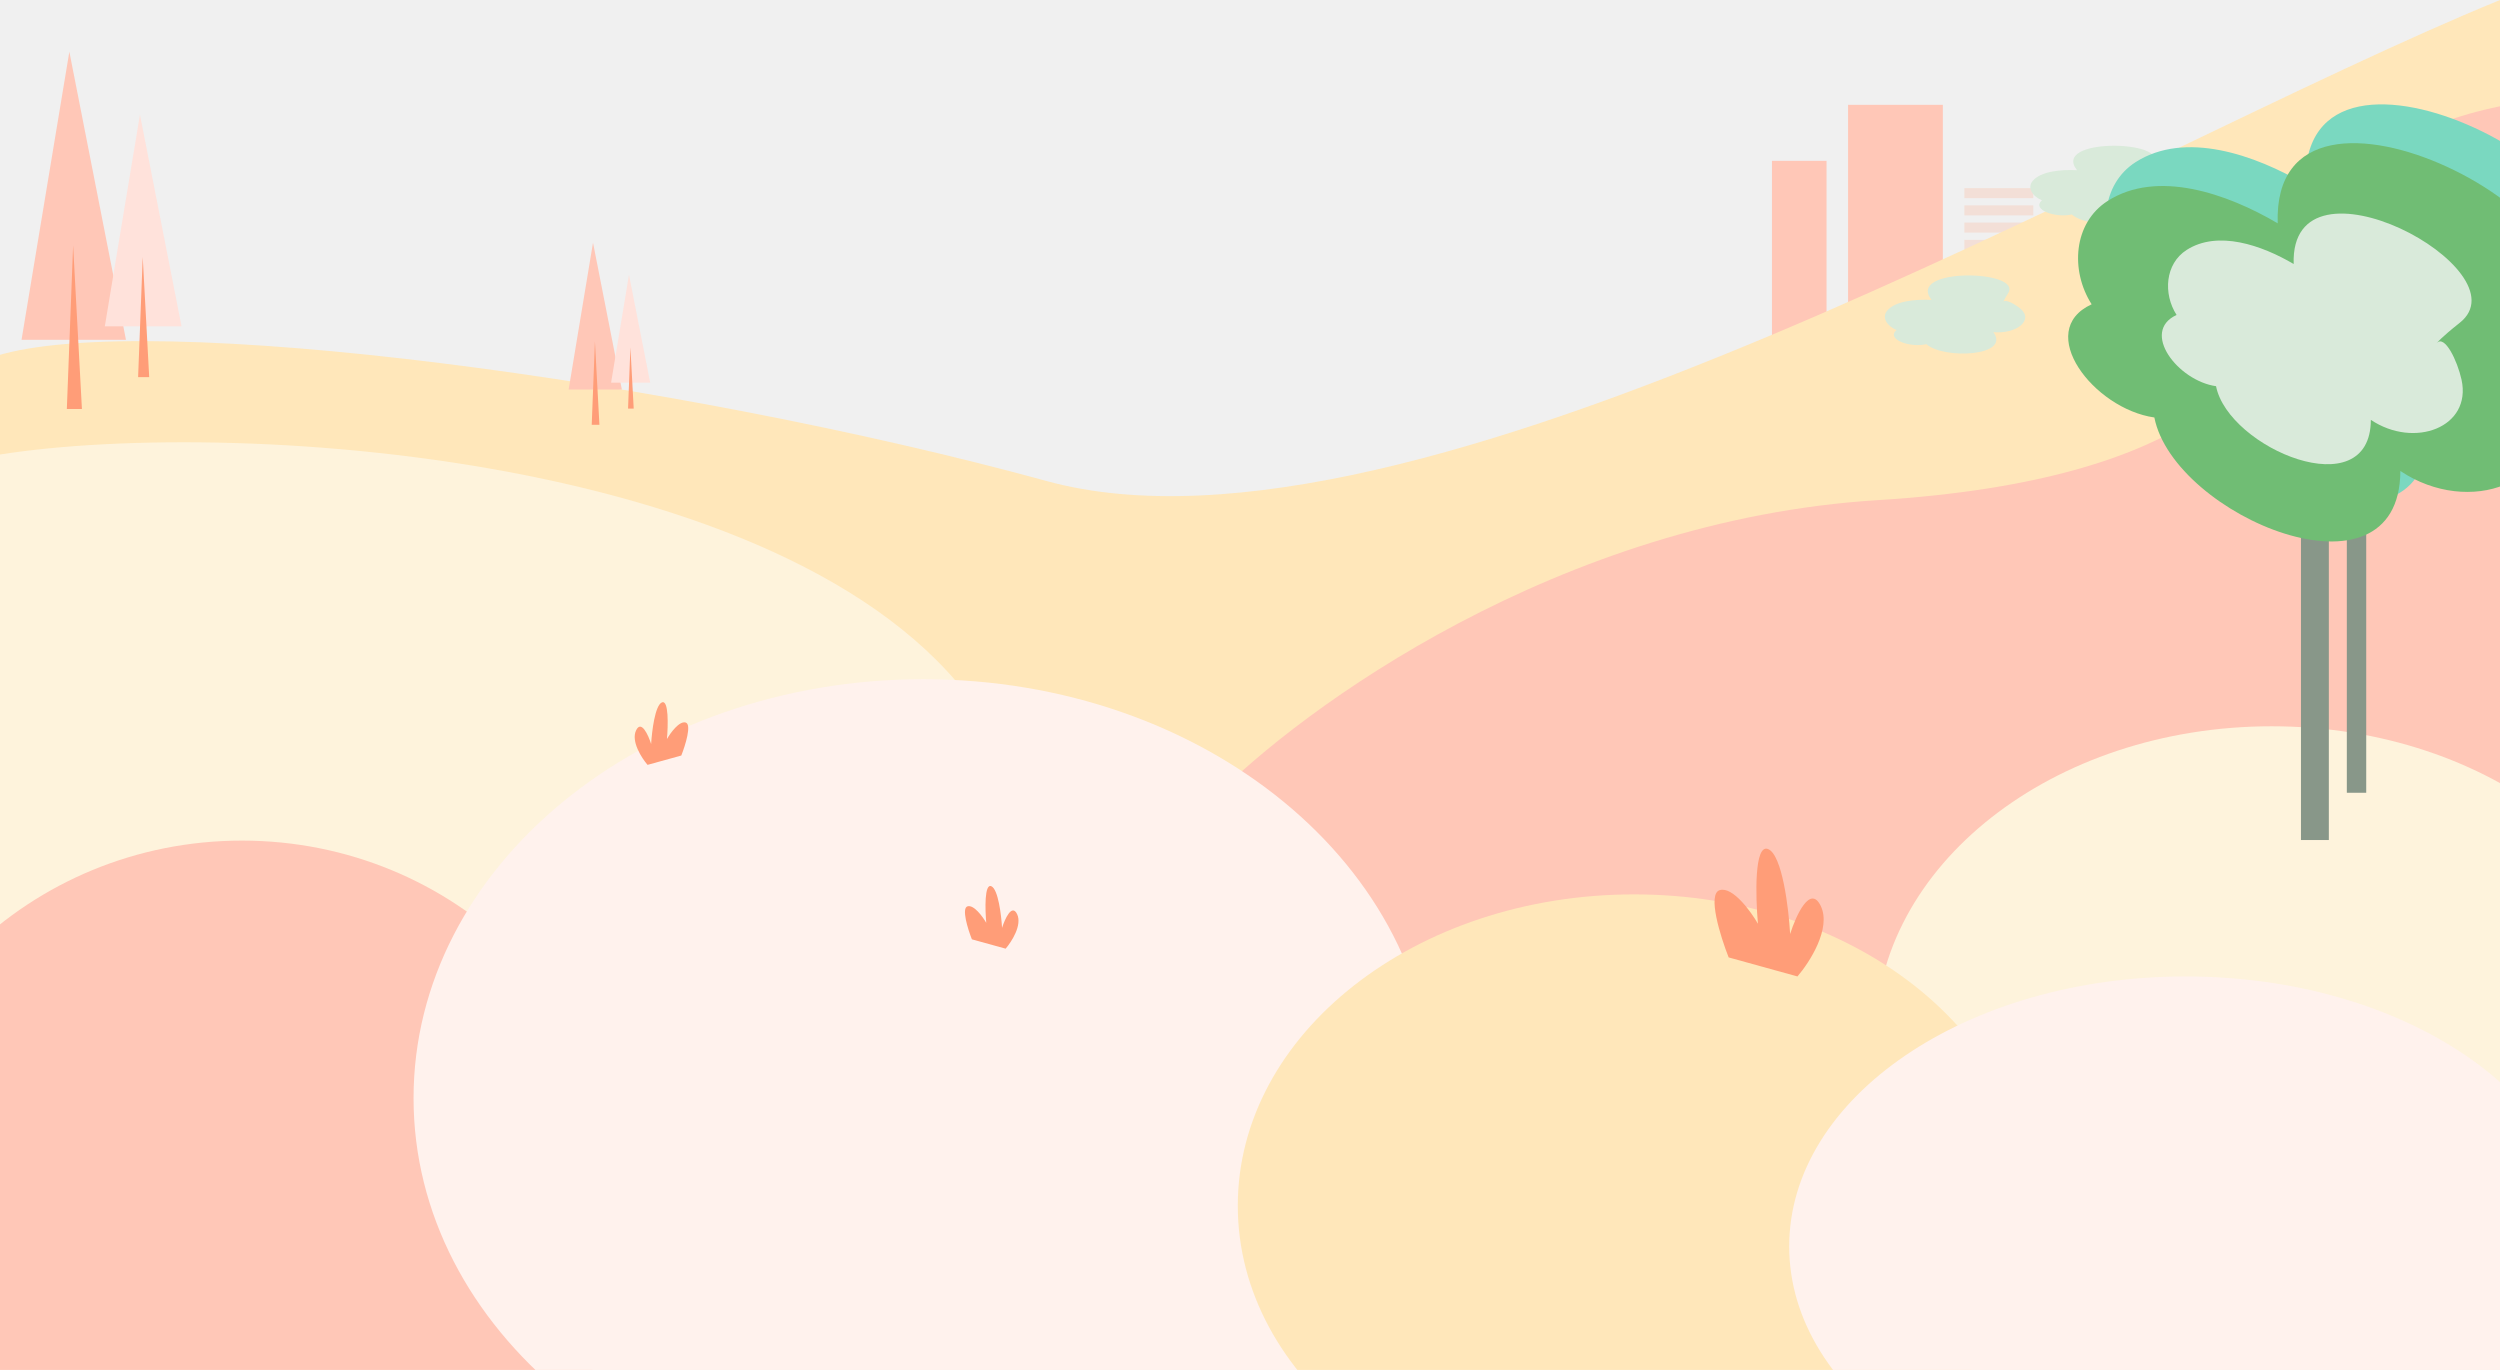
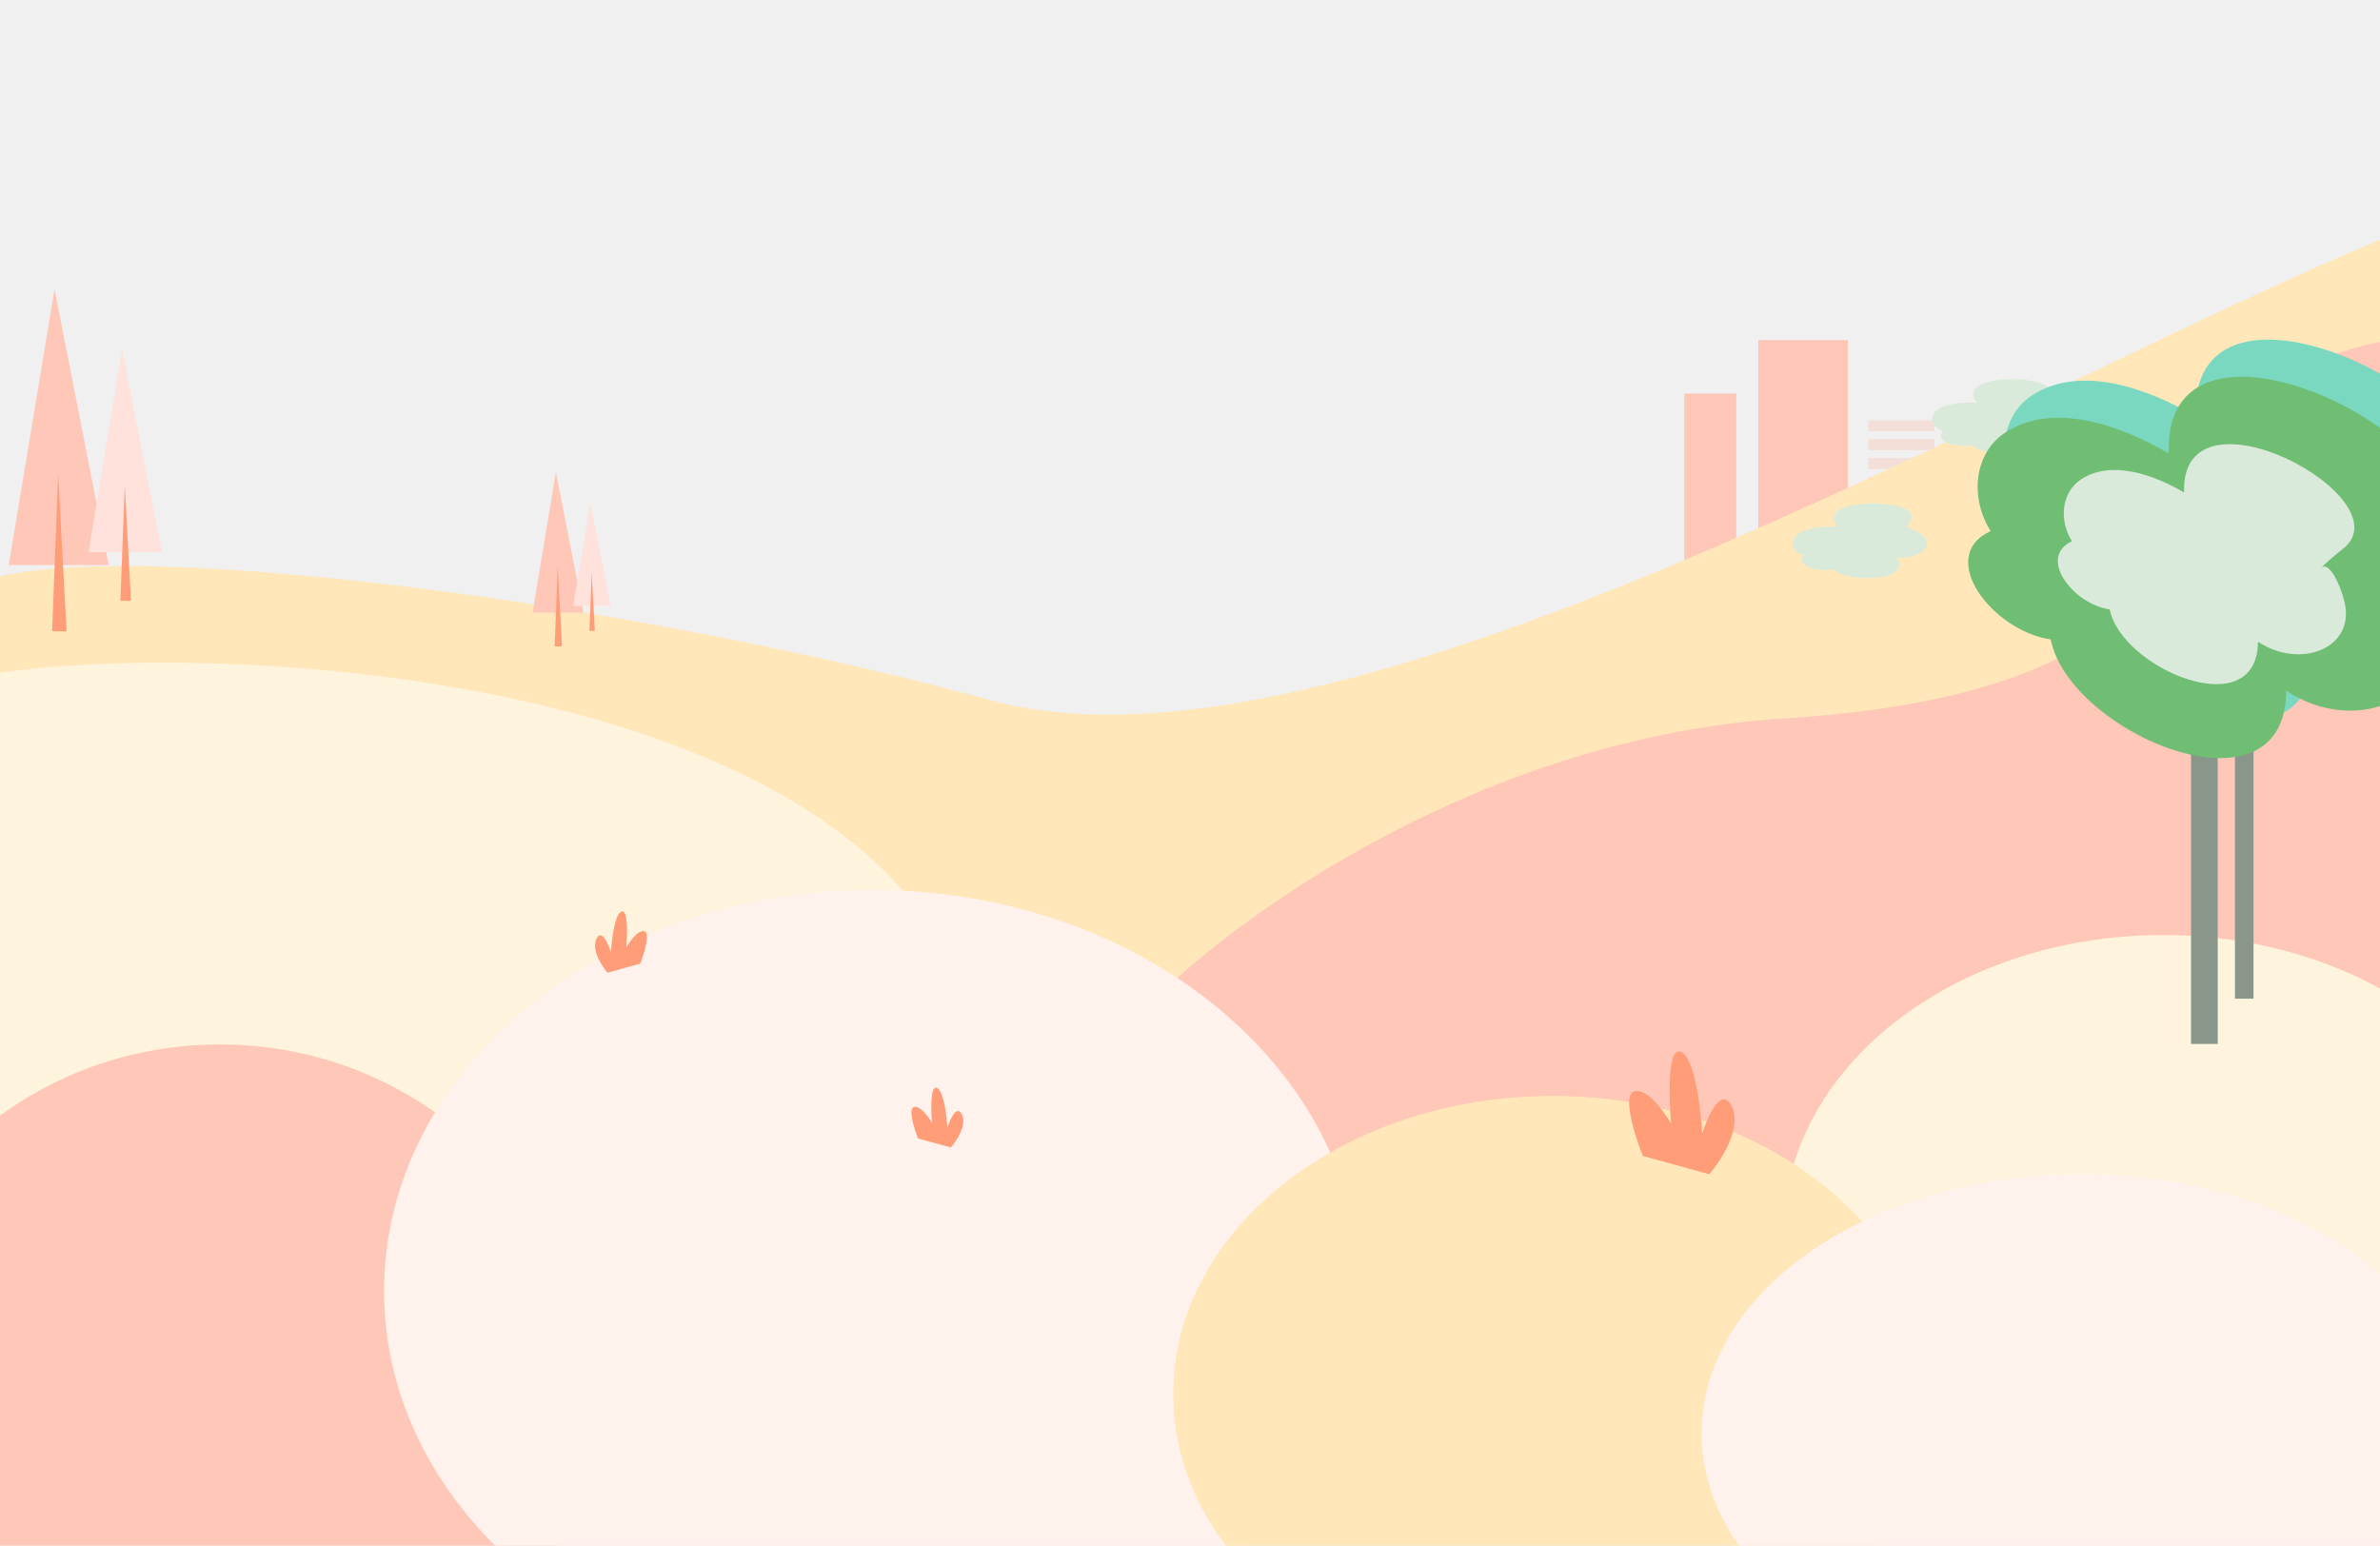
- <svg xmlns="http://www.w3.org/2000/svg" width="1741" height="954" viewBox="0 0 1741 954" fill="none">
-   <g clip-path="url(#clip0_958_8631)">
-     <rect x="1287" y="73" width="66" height="156" fill="#FFC7B7" />
-     <rect x="1234" y="112" width="38" height="156" fill="#FFC7B7" />
+ <svg xmlns="http://www.w3.org/2000/svg" width="1512" height="982" viewBox="0 0 1512 982" fill="none">
+   <g clip-path="url(#clip0_1026_5871)">
+     <rect x="1117" y="216" width="57" height="136" fill="#FFC7B7" />
+     <rect x="1070" y="250" width="33" height="136" fill="#FFC7B7" />
    <g opacity="0.21">
-       <rect x="1368" y="131" width="48" height="7" fill="#FFA179" />
-       <rect x="1368" y="143" width="48" height="7" fill="#FFA179" />
-       <rect x="1368" y="155" width="48" height="7" fill="#FFA179" />
-       <rect x="1368" y="167" width="48" height="7" fill="#FFA179" />
+       <rect x="1187" y="267" width="42" height="7" fill="#FFA179" />
+       <rect x="1187" y="279" width="42" height="7" fill="#FFA179" />
+       <rect x="1187" y="291" width="42" height="7" fill="#FFA179" />
+       <rect x="1187" y="303" width="42" height="7" fill="#FFA179" />
    </g>
-     <path d="M728.893 335C474.044 265.144 102.513 214.872 -3 247.99V730H1741V0C1477.55 107.76 983.743 404.856 728.893 335Z" fill="#FFE7BA" />
-     <path d="M1307.81 348.281C1086.16 361.995 906.249 493.087 844 556.919V725H1741V74C1619.36 99.087 1581.47 181.176 1577.72 219.085C1580.1 256.436 1529.45 334.567 1307.81 348.281Z" fill="#FFC7B7" />
-     <path d="M48.294 36L15 236.639H87.721L48.294 36Z" fill="#FFC7B7" />
-     <path d="M57.055 284.828H46.541L50.922 170.928L57.055 284.828Z" fill="#FF9D78" />
-     <path d="M97.463 79.828L73 227.249H126.432L97.463 79.828Z" fill="#FFE2DB" />
-     <path d="M103.901 262.658H96.176L99.395 178.969L103.901 262.658Z" fill="#FF9D78" />
-     <path d="M412.97 169L396 271.266H433.066L412.97 169Z" fill="#FFC7B7" />
-     <path d="M417.436 295.828H412.077L414.31 237.773L417.436 295.828Z" fill="#FF9D78" />
-     <path d="M438.031 191.34L425.562 266.481H452.797L438.031 191.34Z" fill="#FFE2DB" />
-     <path d="M441.313 284.529H437.375L439.016 241.873L441.313 284.529Z" fill="#FF9D78" />
-     <path d="M691 509.869C581.085 317.977 168.202 289.745 -1 316.672V729H644L691 509.869Z" fill="#FEF3DC" />
-     <ellipse cx="168.5" cy="846.696" rx="267.5" ry="261.305" fill="#FFC7B7" />
-     <ellipse cx="643" cy="764.744" rx="355" ry="291.744" fill="#FFF2ED" />
-     <ellipse cx="1582" cy="722.599" rx="276" ry="216.818" fill="#FEF3DC" />
-     <ellipse cx="1138" cy="839.669" rx="276" ry="216.818" fill="#FFE7BA" />
-     <path d="M477.456 503.152C481.856 504.352 477.289 518.985 474.456 526.152L450.956 532.652C446.789 527.819 439.356 516.252 442.956 508.652C446.556 501.052 451.456 511.819 453.456 518.152C453.956 509.319 456.156 491.153 460.956 489.153C465.756 487.153 465.289 505.319 464.456 514.652C466.956 510.318 473.056 501.952 477.456 503.152Z" fill="#FF9D78" />
-     <path d="M673.828 631.152C669.428 632.352 673.994 646.985 676.828 654.152L700.328 660.652C704.494 655.819 711.928 644.252 708.328 636.652C704.728 629.052 699.828 639.819 697.828 646.152C697.328 637.319 695.128 619.153 690.328 617.153C685.528 615.153 685.994 633.319 686.828 642.652C684.328 638.318 678.228 629.952 673.828 631.152Z" fill="#FF9D78" />
-     <path d="M1197.73 619.853C1188.76 622.3 1198.07 652.135 1203.84 666.746L1251.74 680C1260.24 670.146 1275.39 646.563 1268.05 631.068C1260.71 615.573 1250.73 637.524 1246.65 650.437C1245.63 632.427 1241.14 595.389 1231.36 591.311C1221.58 587.233 1222.53 624.271 1224.23 643.3C1219.13 634.465 1206.7 617.407 1197.73 619.853Z" fill="#FF9D78" />
-     <ellipse cx="1522" cy="868" rx="276" ry="188" fill="#FFF2ED" />
-     <rect width="19.411" height="357.425" transform="translate(1602.39 227.57)" fill="#889789" />
-     <path d="M1415.49 126.076C1421.08 119.254 1435.14 117.973 1446.46 118.521C1428.26 95.792 1510.32 97.442 1499.74 113.913C1496.7 118.682 1496.41 119.997 1496.41 119.997C1497.33 117.549 1504.53 121.419 1508.32 124.622C1517.93 132.771 1505.37 142.409 1489.49 140.995C1501.89 157.854 1454.95 160.066 1442.81 149.352C1431.69 151.968 1414.55 146.169 1422.01 139.479C1415.32 136.704 1411.64 130.784 1415.49 126.076Z" fill="#D9EADA" />
-     <rect width="13.507" height="357.078" transform="translate(1634.33 195.002)" fill="#889789" />
-     <path d="M1487.13 112.984C1521.65 90.809 1570.28 107.689 1605.63 128.504C1601.28 -4.969 1863.23 135.337 1789.36 193.613C1768.03 210.511 1763.95 216.074 1763.95 216.074C1772.81 206.352 1786.84 235.711 1791.41 256.497C1802.97 309.344 1739.11 333.14 1691.05 300.979C1690.73 398.206 1533.31 332.395 1519.73 263.721C1477.42 257.708 1435.82 203.441 1476.06 184.891C1461.04 161.359 1463.34 128.305 1487.13 112.984Z" fill="#7AD8C0" />
-     <path d="M1467.69 139.996C1502.21 117.821 1550.84 134.701 1586.19 155.516C1581.84 22.043 1843.78 162.349 1769.92 220.625C1748.59 237.523 1744.51 243.086 1744.51 243.086C1753.37 233.364 1767.4 262.723 1771.96 283.508C1783.53 336.356 1719.67 360.152 1671.61 327.991C1671.28 425.217 1513.86 359.407 1500.29 290.733C1457.97 284.719 1416.38 230.453 1456.62 211.903C1441.6 188.371 1443.89 155.316 1467.69 139.996Z" fill="#70BD74" />
-     <path d="M1314.19 216.4C1319.78 209.578 1333.84 208.297 1345.16 208.845C1326.96 186.116 1409.03 187.766 1398.45 204.238C1395.4 209.006 1395.12 210.322 1395.12 210.322C1396.03 207.873 1403.24 211.743 1407.02 214.946C1416.64 223.095 1404.07 232.733 1388.19 231.319C1400.6 248.178 1353.65 250.39 1341.52 239.676C1330.4 242.292 1313.26 236.493 1320.72 229.804C1314.02 227.029 1310.34 221.108 1314.19 216.4Z" fill="#D9EADA" />
-     <path d="M1522.73 174.088C1544.45 160.133 1575.06 170.756 1597.31 183.855C1594.57 99.862 1759.41 188.155 1712.92 224.827C1699.5 235.461 1696.93 238.962 1696.93 238.962C1702.51 232.844 1711.34 251.319 1714.21 264.399C1721.49 297.656 1681.3 312.63 1651.06 292.392C1650.85 353.575 1551.79 312.161 1543.25 268.946C1516.62 265.161 1490.44 231.012 1515.77 219.339C1506.31 204.53 1507.76 183.729 1522.73 174.088Z" fill="#D9EADA" />
+     <path d="M629.148 444.781C406.593 383.728 82.142 339.793 -10 368.736V790H1513V152C1282.94 246.179 851.703 505.833 629.148 444.781Z" fill="#FFE7BA" />
+     <path d="M1134.86 456.311C941.383 468.277 784.338 582.655 730 638.349V785H1513V217C1406.82 238.888 1373.74 310.511 1370.47 343.587C1372.55 376.176 1328.34 444.346 1134.86 456.311Z" fill="#FFC7B7" />
+     <path d="M34.644 183.736L5.565 358.971H69.078L34.644 183.736Z" fill="#FFC7B7" />
+     <path d="M42.296 401.056H33.113L36.939 301.578L42.296 401.056Z" fill="#FF9D78" />
+     <path d="M77.587 222.014L56.222 350.769H102.888L77.587 222.014Z" fill="#FFE2DB" />
+     <path d="M83.21 381.694H76.463L79.274 308.602L83.21 381.694Z" fill="#FF9D78" />
+     <path d="M353.145 299.895L338.324 389.212H370.696L353.145 299.895Z" fill="#FFC7B7" />
+     <path d="M357.045 410.665H352.365L354.315 359.961L357.045 410.665Z" fill="#FF9D78" />
+     <path d="M375.033 319.406L364.143 385.033H387.929L375.033 319.406Z" fill="#FFE2DB" />
+     <path d="M377.899 400.796H374.46L375.893 363.541L377.899 400.796Z" fill="#FF9D78" />
+     <path d="M596 597.455C500.063 429.721 139.685 405.043 -8 428.58V789H554.977L596 597.455Z" fill="#FEF3DC" />
+     <ellipse cx="139.629" cy="891.782" rx="233.629" ry="228.219" fill="#FFC7B7" />
+     <ellipse cx="554.049" cy="820.206" rx="310.05" ry="254.804" fill="#FFF2ED" />
+     <ellipse cx="1374.15" cy="783.398" rx="241.053" ry="189.365" fill="#FEF3DC" />
+     <ellipse cx="986.372" cy="885.646" rx="241.053" ry="189.365" fill="#FFE7BA" />
+     <path d="M409.382 591.644C413.277 592.716 409.235 605.789 406.727 612.192L385.927 618C382.239 613.682 375.66 603.348 378.846 596.558C382.032 589.768 386.369 599.387 388.14 605.045C388.582 597.154 390.529 580.923 394.778 579.136C399.026 577.349 398.613 593.58 397.876 601.918C400.088 598.046 405.488 590.571 409.382 591.644Z" fill="#FF9D78" />
+     <path d="M580.618 703.319C576.723 704.364 580.765 717.103 583.273 723.341L604.073 729C607.761 724.793 614.34 714.724 611.154 708.108C607.968 701.492 603.631 710.864 601.86 716.378C601.418 708.688 599.471 692.874 595.222 691.133C590.974 689.392 591.387 705.206 592.124 713.33C589.912 709.558 584.512 702.275 580.618 703.319Z" fill="#FF9D78" />
+     <path d="M1038.28 693.287C1030.38 695.431 1038.58 721.579 1043.68 734.385L1085.91 746C1093.39 737.364 1106.75 716.696 1100.28 703.116C1093.81 689.536 1085.01 708.774 1081.41 720.091C1080.52 704.307 1076.56 671.846 1067.94 668.273C1059.31 664.699 1060.15 697.159 1061.65 713.836C1057.15 706.093 1046.19 691.143 1038.28 693.287Z" fill="#FF9D78" />
+     <ellipse cx="1322" cy="910.5" rx="241" ry="164.5" fill="#FFF2ED" />
+     <rect width="16.953" height="312.169" transform="translate(1391.96 351.049)" fill="#889789" />
+     <path d="M1228.72 262.405C1233.61 256.447 1245.89 255.328 1255.77 255.807C1239.88 235.956 1311.55 237.397 1302.31 251.783C1299.65 255.948 1299.41 257.097 1299.41 257.097C1300.21 254.958 1306.5 258.338 1309.8 261.136C1318.2 268.253 1307.23 276.671 1293.36 275.436C1304.19 290.16 1263.19 292.092 1252.59 282.734C1242.88 285.019 1227.91 279.954 1234.42 274.112C1228.58 271.688 1225.36 266.517 1228.72 262.405Z" fill="#D9EADA" />
+     <rect width="11.796" height="311.865" transform="translate(1419.85 322.605)" fill="#889789" />
+     <path d="M1291.3 250.971C1321.44 231.604 1363.92 246.347 1394.79 264.526C1391 147.953 1619.77 270.494 1555.26 321.391C1536.63 336.149 1533.07 341.008 1533.07 341.008C1540.8 332.517 1553.06 358.158 1557.05 376.312C1567.15 422.468 1511.37 443.251 1469.4 415.162C1469.11 500.078 1331.63 442.6 1319.77 382.622C1282.81 377.37 1246.48 329.974 1281.63 313.773C1268.51 293.221 1270.51 264.352 1291.3 250.971Z" fill="#7AD8C0" />
+     <path d="M1274.32 274.563C1304.46 255.196 1346.94 269.939 1377.81 288.118C1374.02 171.545 1602.79 294.086 1538.28 344.983C1519.65 359.741 1516.09 364.6 1516.09 364.6C1523.82 356.109 1536.08 381.75 1540.06 399.904C1550.17 446.06 1494.39 466.843 1452.42 438.754C1452.13 523.67 1314.65 466.192 1302.79 406.214C1265.83 400.962 1229.5 353.566 1264.65 337.365C1251.53 316.813 1253.53 287.944 1274.32 274.563Z" fill="#70BD74" />
+     <path d="M1140.25 341.294C1145.14 335.336 1157.42 334.217 1167.3 334.696C1151.41 314.845 1223.08 316.286 1213.84 330.672C1211.18 334.837 1210.93 335.985 1210.93 335.985C1211.74 333.847 1218.02 337.227 1221.33 340.025C1229.73 347.141 1218.76 355.559 1204.89 354.324C1215.72 369.048 1174.72 370.981 1164.12 361.623C1154.41 363.907 1139.44 358.843 1145.95 353.001C1140.11 350.577 1136.89 345.406 1140.25 341.294Z" fill="#D9EADA" />
+     <path d="M1322.39 304.339C1341.36 292.152 1368.09 301.429 1387.52 312.87C1385.13 239.511 1529.1 316.625 1488.5 348.654C1476.77 357.941 1474.54 360.999 1474.54 360.999C1479.4 355.656 1487.11 371.791 1489.62 383.216C1495.98 412.261 1460.88 425.339 1434.47 407.664C1434.29 461.1 1347.77 424.93 1340.31 387.186C1317.05 383.881 1294.19 354.055 1316.31 343.86C1308.05 330.927 1309.31 312.76 1322.39 304.339Z" fill="#D9EADA" />
  </g>
  <defs>
-     <clipPath id="clip0_958_8631">
-       <rect width="1741" height="954" fill="white" />
+     <clipPath id="clip0_1026_5871">
+       <rect width="1512" height="982" fill="white" />
    </clipPath>
  </defs>
</svg>
